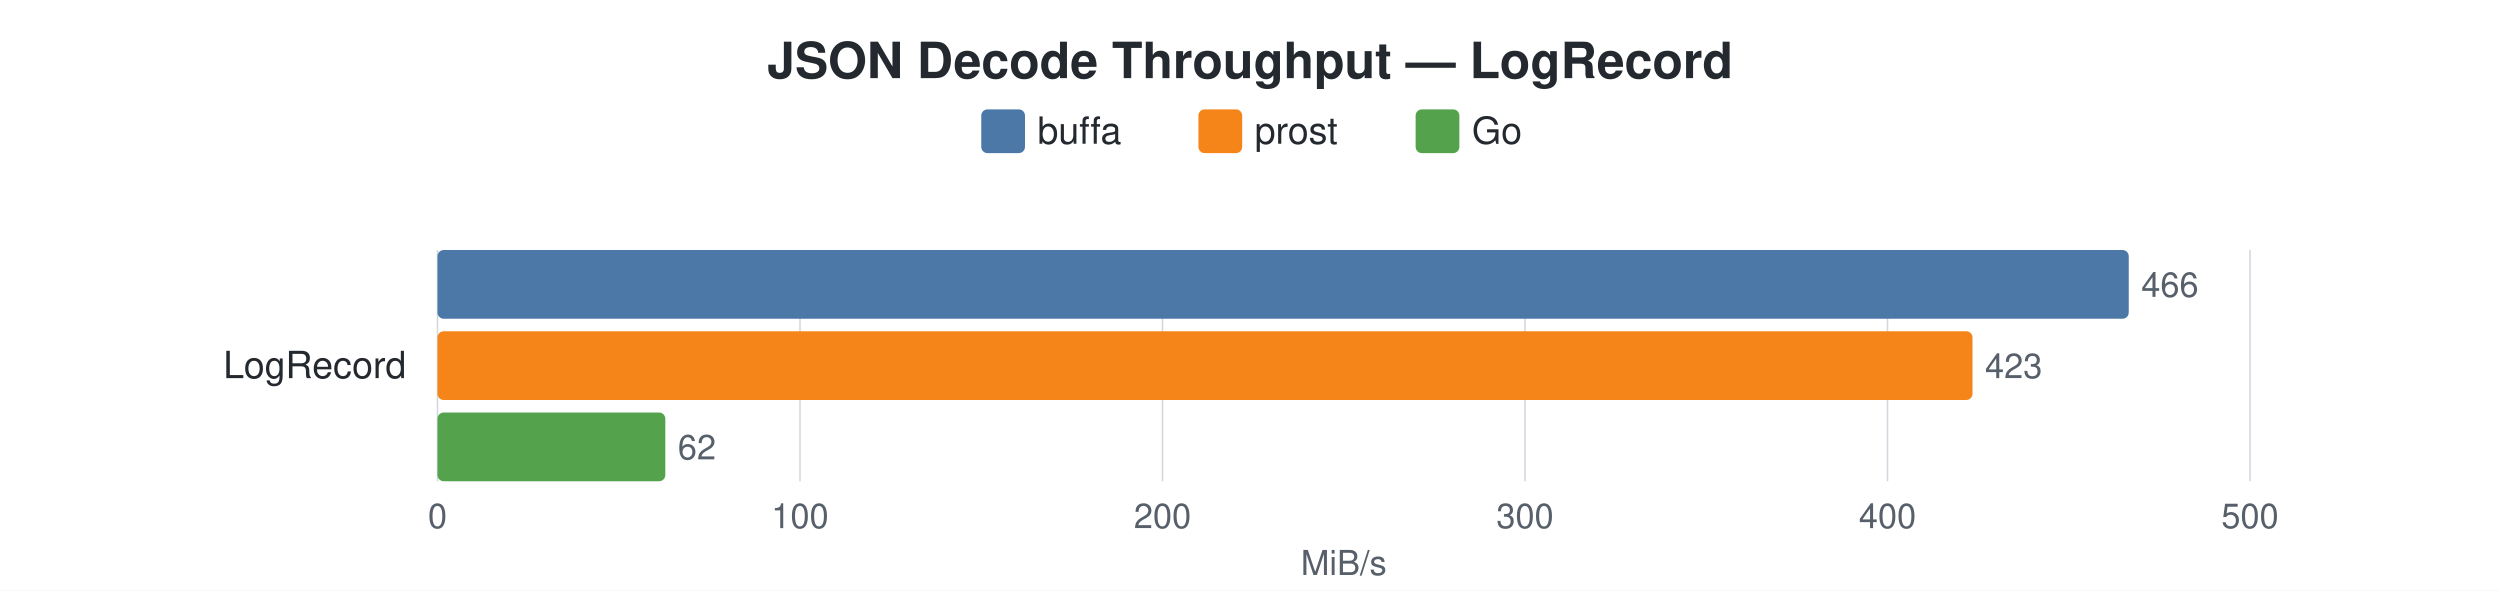
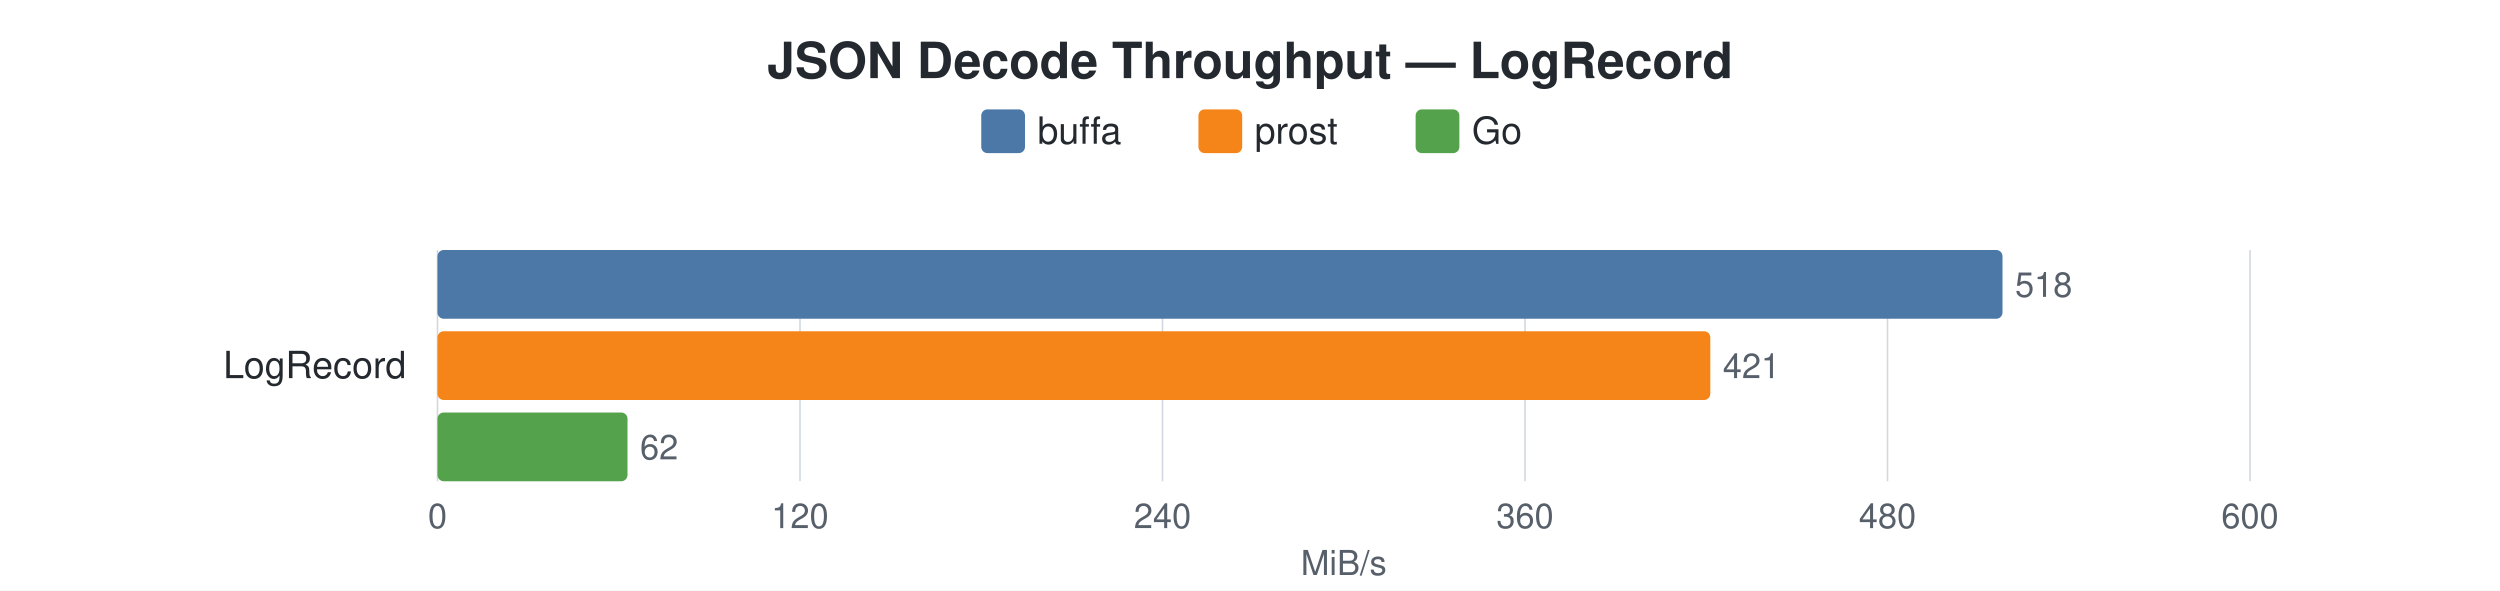
<svg xmlns="http://www.w3.org/2000/svg" width="800" height="189" viewBox="0 0 800 189">
  <style>
    text { font-family: -apple-system, BlinkMacSystemFont, "Segoe UI", Helvetica, Arial, sans-serif; }
    .title { font-size: 16px; font-weight: 600; fill: #24292f; }
    .label { font-size: 12px; fill: #24292f; }
    .value { font-size: 11px; fill: #57606a; }
    .axis-label { font-size: 11px; fill: #57606a; }
    .legend-text { font-size: 12px; fill: #24292f; }
    .grid { stroke: #d0d7de; stroke-width: 0.5; }
  </style>
  <rect width="100%" height="100%" fill="white" />
  <text x="400.0" y="25" text-anchor="middle" class="title">JSON Decode Throughput — LogRecord</text>
  <rect x="314" y="35" width="14" height="14" rx="2" fill="#4C78A8" />
  <text x="332" y="46" class="legend-text">buffa</text>
  <rect x="383.5" y="35" width="14" height="14" rx="2" fill="#F58518" />
  <text x="401.5" y="46" class="legend-text">prost</text>
  <rect x="453" y="35" width="14" height="14" rx="2" fill="#54A24B" />
  <text x="471" y="46" class="legend-text">Go</text>
  <line x1="140.0" y1="80" x2="140.0" y2="154" class="grid" />
  <text x="140.0" y="169" text-anchor="middle" class="axis-label">0</text>
  <line x1="256.0" y1="80" x2="256.0" y2="154" class="grid" />
-   <text x="256.0" y="169" text-anchor="middle" class="axis-label">100</text>
+   <text x="256.0" y="169" text-anchor="middle" class="axis-label">120</text>
  <line x1="372.0" y1="80" x2="372.0" y2="154" class="grid" />
-   <text x="372.0" y="169" text-anchor="middle" class="axis-label">200</text>
+   <text x="372.0" y="169" text-anchor="middle" class="axis-label">240</text>
  <line x1="488.0" y1="80" x2="488.0" y2="154" class="grid" />
-   <text x="488.0" y="169" text-anchor="middle" class="axis-label">300</text>
+   <text x="488.0" y="169" text-anchor="middle" class="axis-label">360</text>
  <line x1="604.0" y1="80" x2="604.0" y2="154" class="grid" />
-   <text x="604.0" y="169" text-anchor="middle" class="axis-label">400</text>
+   <text x="604.0" y="169" text-anchor="middle" class="axis-label">480</text>
  <line x1="720.0" y1="80" x2="720.0" y2="154" class="grid" />
-   <text x="720.0" y="169" text-anchor="middle" class="axis-label">500</text>
+   <text x="720.0" y="169" text-anchor="middle" class="axis-label">600</text>
  <text x="430.0" y="184" text-anchor="middle" class="axis-label">MiB/s</text>
  <text x="130" y="121.0" text-anchor="end" class="label">LogRecord</text>
-   <rect x="140" y="80.0" width="541.2" height="22" rx="2" fill="#4C78A8" />
-   <text x="685.2" y="95.0" class="value">466</text>
-   <rect x="140" y="106.0" width="491.2" height="22" rx="2" fill="#F58518" />
-   <text x="635.2" y="121.0" class="value">423</text>
-   <rect x="140" y="132.0" width="72.9" height="22" rx="2" fill="#54A24B" />
-   <text x="216.9" y="147.0" class="value">62</text>
+   <rect x="140" y="80.0" width="500.8" height="22" rx="2" fill="#4C78A8" />
+   <text x="644.8" y="95.0" class="value">518</text>
+   <rect x="140" y="106.0" width="407.3" height="22" rx="2" fill="#F58518" />
+   <text x="551.3" y="121.0" class="value">421</text>
+   <rect x="140" y="132.0" width="60.8" height="22" rx="2" fill="#54A24B" />
+   <text x="204.8" y="147.0" class="value">62</text>
</svg>
